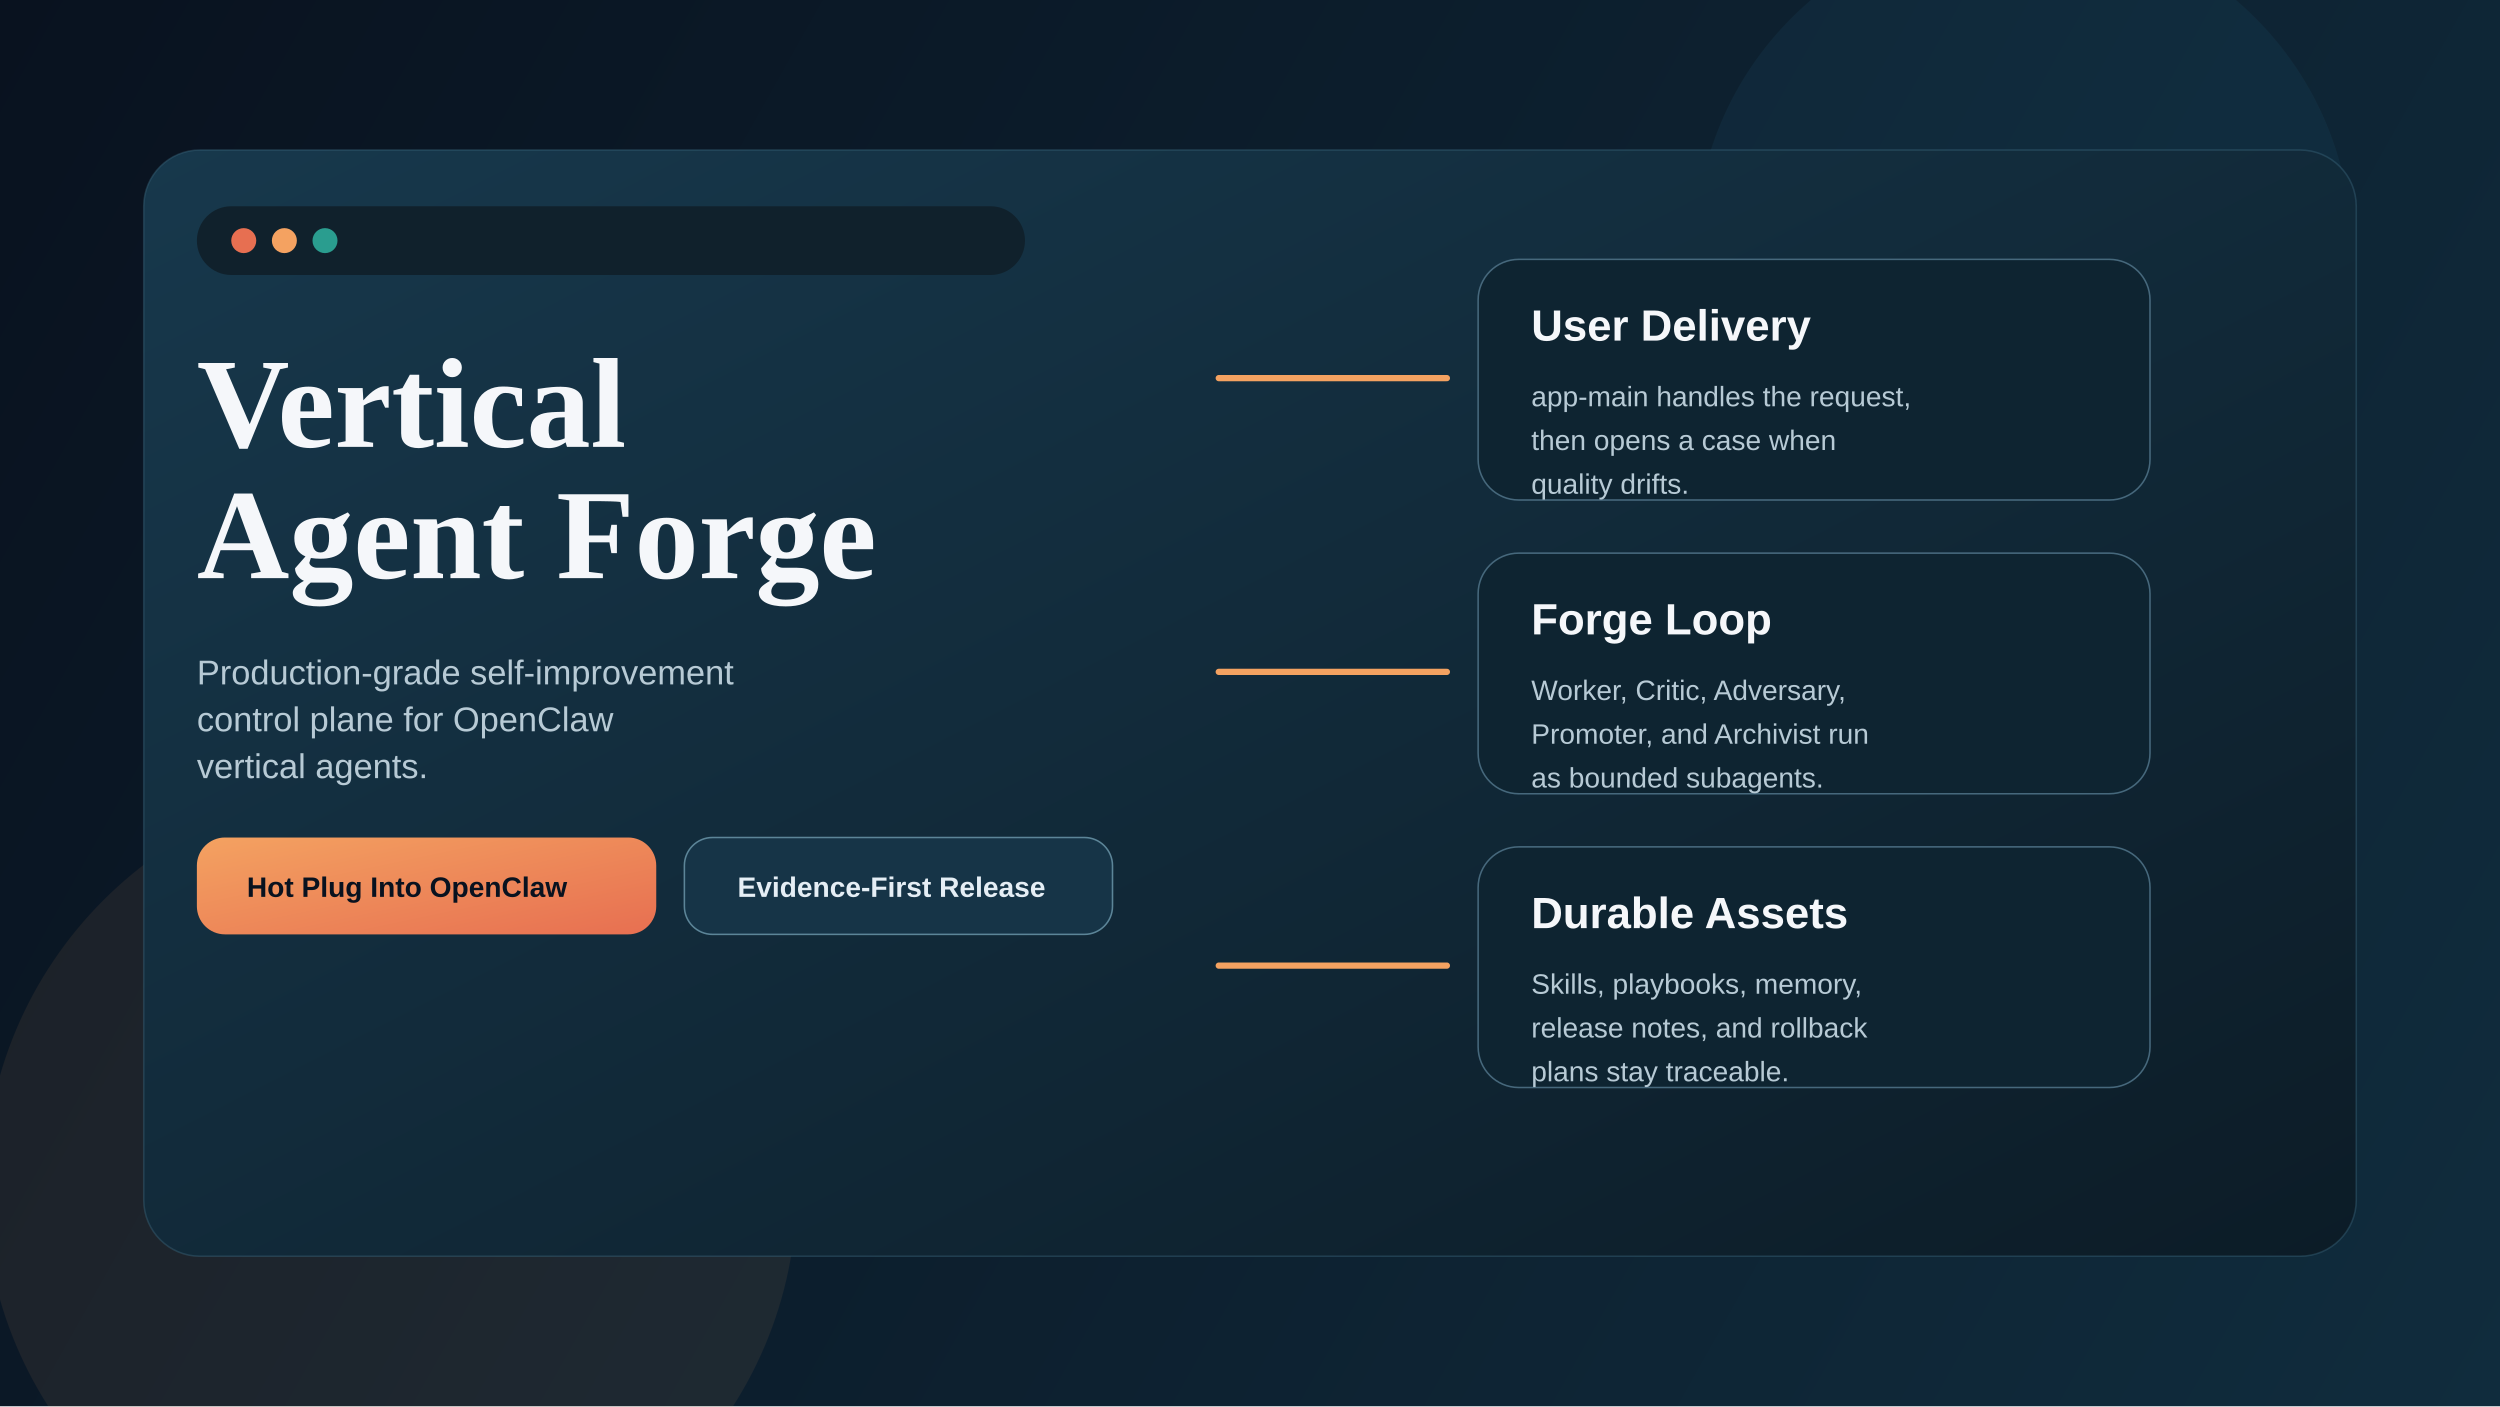
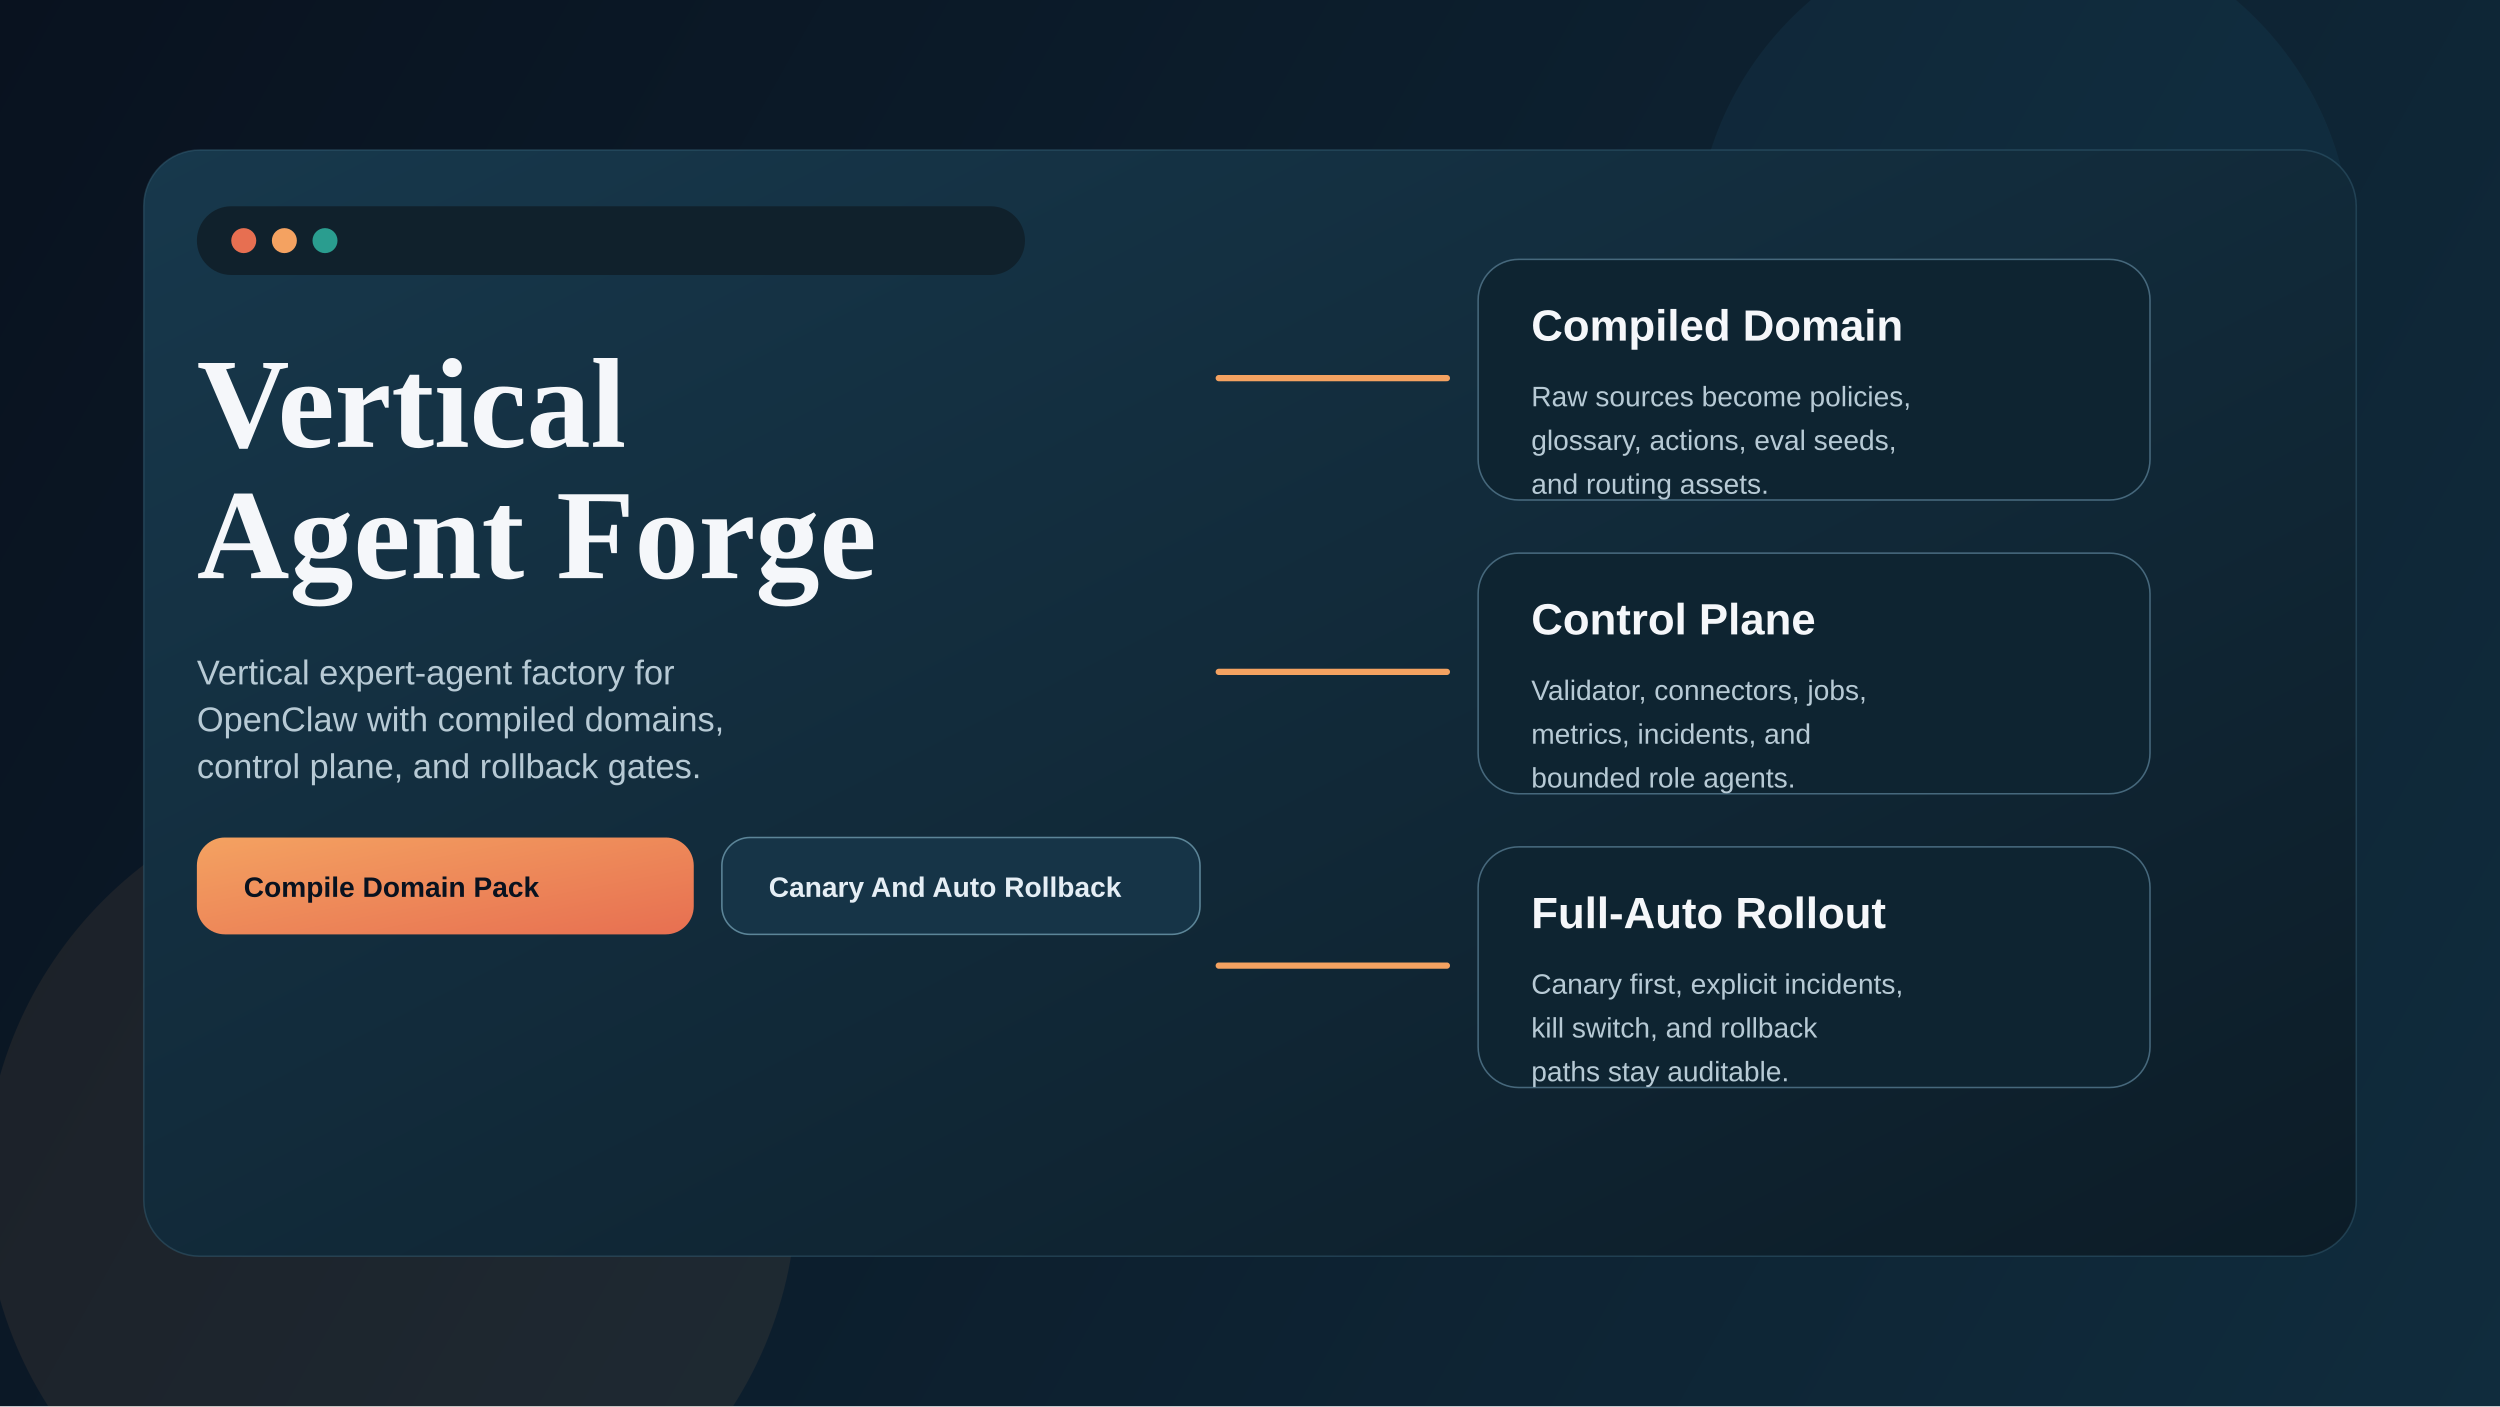
<svg xmlns="http://www.w3.org/2000/svg" width="1600" height="900" viewBox="0 0 1600 900" fill="none">
  <defs>
    <linearGradient id="bg" x1="0" y1="0" x2="1600" y2="900" gradientUnits="userSpaceOnUse">
      <stop stop-color="#09121F" />
      <stop offset="1" stop-color="#102C3D" />
    </linearGradient>
    <linearGradient id="panel" x1="0" y1="0" x2="1" y2="1">
      <stop stop-color="#17384C" />
      <stop offset="1" stop-color="#0C1C27" />
    </linearGradient>
    <linearGradient id="accent" x1="0" y1="0" x2="1" y2="1">
      <stop stop-color="#F4A261" />
      <stop offset="1" stop-color="#E76F51" />
    </linearGradient>
  </defs>
  <rect width="1600" height="900" fill="url(#bg)" />
  <circle cx="1295" cy="160" r="210" fill="#1D4F68" opacity="0.18" />
  <circle cx="250" cy="760" r="260" fill="#F4A261" opacity="0.08" />
  <rect x="92" y="96" width="1416" height="708" rx="36" fill="url(#panel)" stroke="#3C6A80" stroke-opacity="0.4" />
  <rect x="126" y="132" width="530" height="44" rx="22" fill="#10212C" />
  <circle cx="156" cy="154" r="8" fill="#E76F51" />
  <circle cx="182" cy="154" r="8" fill="#F4A261" />
  <circle cx="208" cy="154" r="8" fill="#2A9D8F" />
  <text x="126" y="286" fill="#F5F7FA" font-family="Georgia, 'Times New Roman', serif" font-size="82" font-weight="700">Vertical</text>
  <text x="126" y="370" fill="#F5F7FA" font-family="Georgia, 'Times New Roman', serif" font-size="82" font-weight="700">Agent Forge</text>
  <text x="126" y="438" fill="#B7CAD5" font-family="Arial, Helvetica, sans-serif" font-size="22">
-     <tspan x="126" dy="0">Production-grade self-improvement</tspan>
-     <tspan x="126" dy="30">control plane for OpenClaw</tspan>
-     <tspan x="126" dy="30">vertical agents.</tspan>
+     <tspan x="126" dy="0">Vertical expert-agent factory for</tspan>
+     <tspan x="126" dy="30">OpenClaw with compiled domains,</tspan>
+     <tspan x="126" dy="30">control plane, and rollback gates.</tspan>
  </text>
-   <rect x="126" y="536" width="294" height="62" rx="18" fill="url(#accent)" />
-   <text x="158" y="574" fill="#09121F" font-family="Arial, Helvetica, sans-serif" font-size="18" font-weight="700">Hot Plug Into OpenClaw</text>
-   <rect x="438" y="536" width="274" height="62" rx="18" fill="#163447" stroke="#5C8598" />
-   <text x="472" y="574" fill="#E5EEF5" font-family="Arial, Helvetica, sans-serif" font-size="18" font-weight="700">Evidence-First Release</text>
+   <rect x="126" y="536" width="318" height="62" rx="18" fill="url(#accent)" />
+   <text x="156" y="574" fill="#09121F" font-family="Arial, Helvetica, sans-serif" font-size="18" font-weight="700">Compile Domain Pack</text>
+   <rect x="462" y="536" width="306" height="62" rx="18" fill="#163447" stroke="#5C8598" />
+   <text x="492" y="574" fill="#E5EEF5" font-family="Arial, Helvetica, sans-serif" font-size="18" font-weight="700">Canary And Auto Rollback</text>
  <rect x="946" y="166" width="430" height="154" rx="26" fill="#0E2431" stroke="#46687C" />
-   <text x="980" y="218" fill="#F5F7FA" font-family="Arial, Helvetica, sans-serif" font-size="28" font-weight="700">User Delivery</text>
+   <text x="980" y="218" fill="#F5F7FA" font-family="Arial, Helvetica, sans-serif" font-size="28" font-weight="700">Compiled Domain</text>
  <text x="980" y="260" fill="#B7CAD5" font-family="Arial, Helvetica, sans-serif" font-size="18">
-     <tspan x="980" dy="0">app-main handles the request,</tspan>
-     <tspan x="980" dy="28">then opens a case when</tspan>
-     <tspan x="980" dy="28">quality drifts.</tspan>
+     <tspan x="980" dy="0">Raw sources become policies,</tspan>
+     <tspan x="980" dy="28">glossary, actions, eval seeds,</tspan>
+     <tspan x="980" dy="28">and routing assets.</tspan>
  </text>
  <rect x="946" y="354" width="430" height="154" rx="26" fill="#0E2431" stroke="#46687C" />
-   <text x="980" y="406" fill="#F5F7FA" font-family="Arial, Helvetica, sans-serif" font-size="28" font-weight="700">Forge Loop</text>
+   <text x="980" y="406" fill="#F5F7FA" font-family="Arial, Helvetica, sans-serif" font-size="28" font-weight="700">Control Plane</text>
  <text x="980" y="448" fill="#B7CAD5" font-family="Arial, Helvetica, sans-serif" font-size="18">
-     <tspan x="980" dy="0">Worker, Critic, Adversary,</tspan>
-     <tspan x="980" dy="28">Promoter, and Archivist run</tspan>
-     <tspan x="980" dy="28">as bounded subagents.</tspan>
+     <tspan x="980" dy="0">Validator, connectors, jobs,</tspan>
+     <tspan x="980" dy="28">metrics, incidents, and</tspan>
+     <tspan x="980" dy="28">bounded role agents.</tspan>
  </text>
  <rect x="946" y="542" width="430" height="154" rx="26" fill="#0E2431" stroke="#46687C" />
-   <text x="980" y="594" fill="#F5F7FA" font-family="Arial, Helvetica, sans-serif" font-size="28" font-weight="700">Durable Assets</text>
+   <text x="980" y="594" fill="#F5F7FA" font-family="Arial, Helvetica, sans-serif" font-size="28" font-weight="700">Full-Auto Rollout</text>
  <text x="980" y="636" fill="#B7CAD5" font-family="Arial, Helvetica, sans-serif" font-size="18">
-     <tspan x="980" dy="0">Skills, playbooks, memory,</tspan>
-     <tspan x="980" dy="28">release notes, and rollback</tspan>
-     <tspan x="980" dy="28">plans stay traceable.</tspan>
+     <tspan x="980" dy="0">Canary first, explicit incidents,</tspan>
+     <tspan x="980" dy="28">kill switch, and rollback</tspan>
+     <tspan x="980" dy="28">paths stay auditable.</tspan>
  </text>
  <path d="M780 242C840 242 874 242 926 242" stroke="#F4A261" stroke-width="4" stroke-linecap="round" />
  <path d="M780 430C840 430 874 430 926 430" stroke="#F4A261" stroke-width="4" stroke-linecap="round" />
  <path d="M780 618C840 618 874 618 926 618" stroke="#F4A261" stroke-width="4" stroke-linecap="round" />
</svg>
